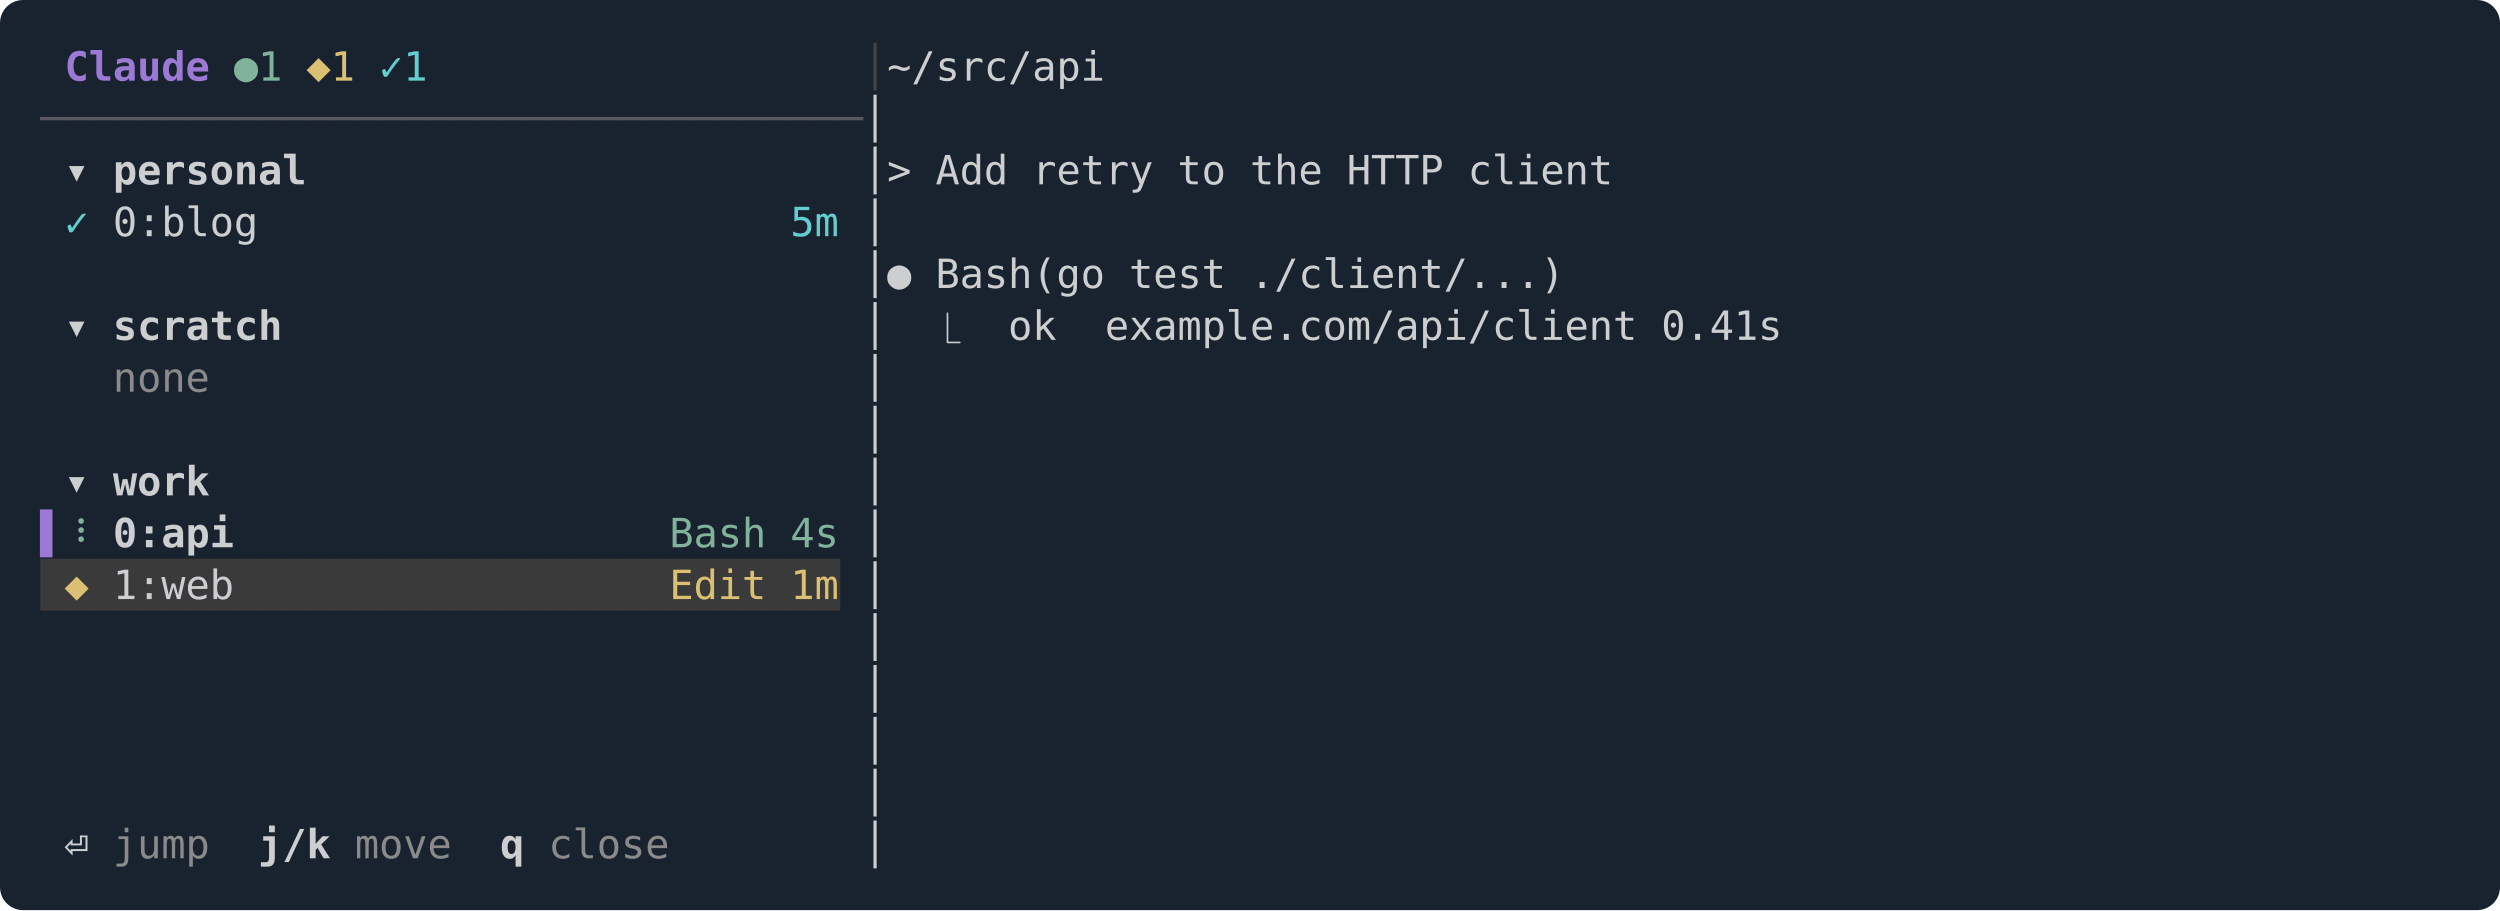
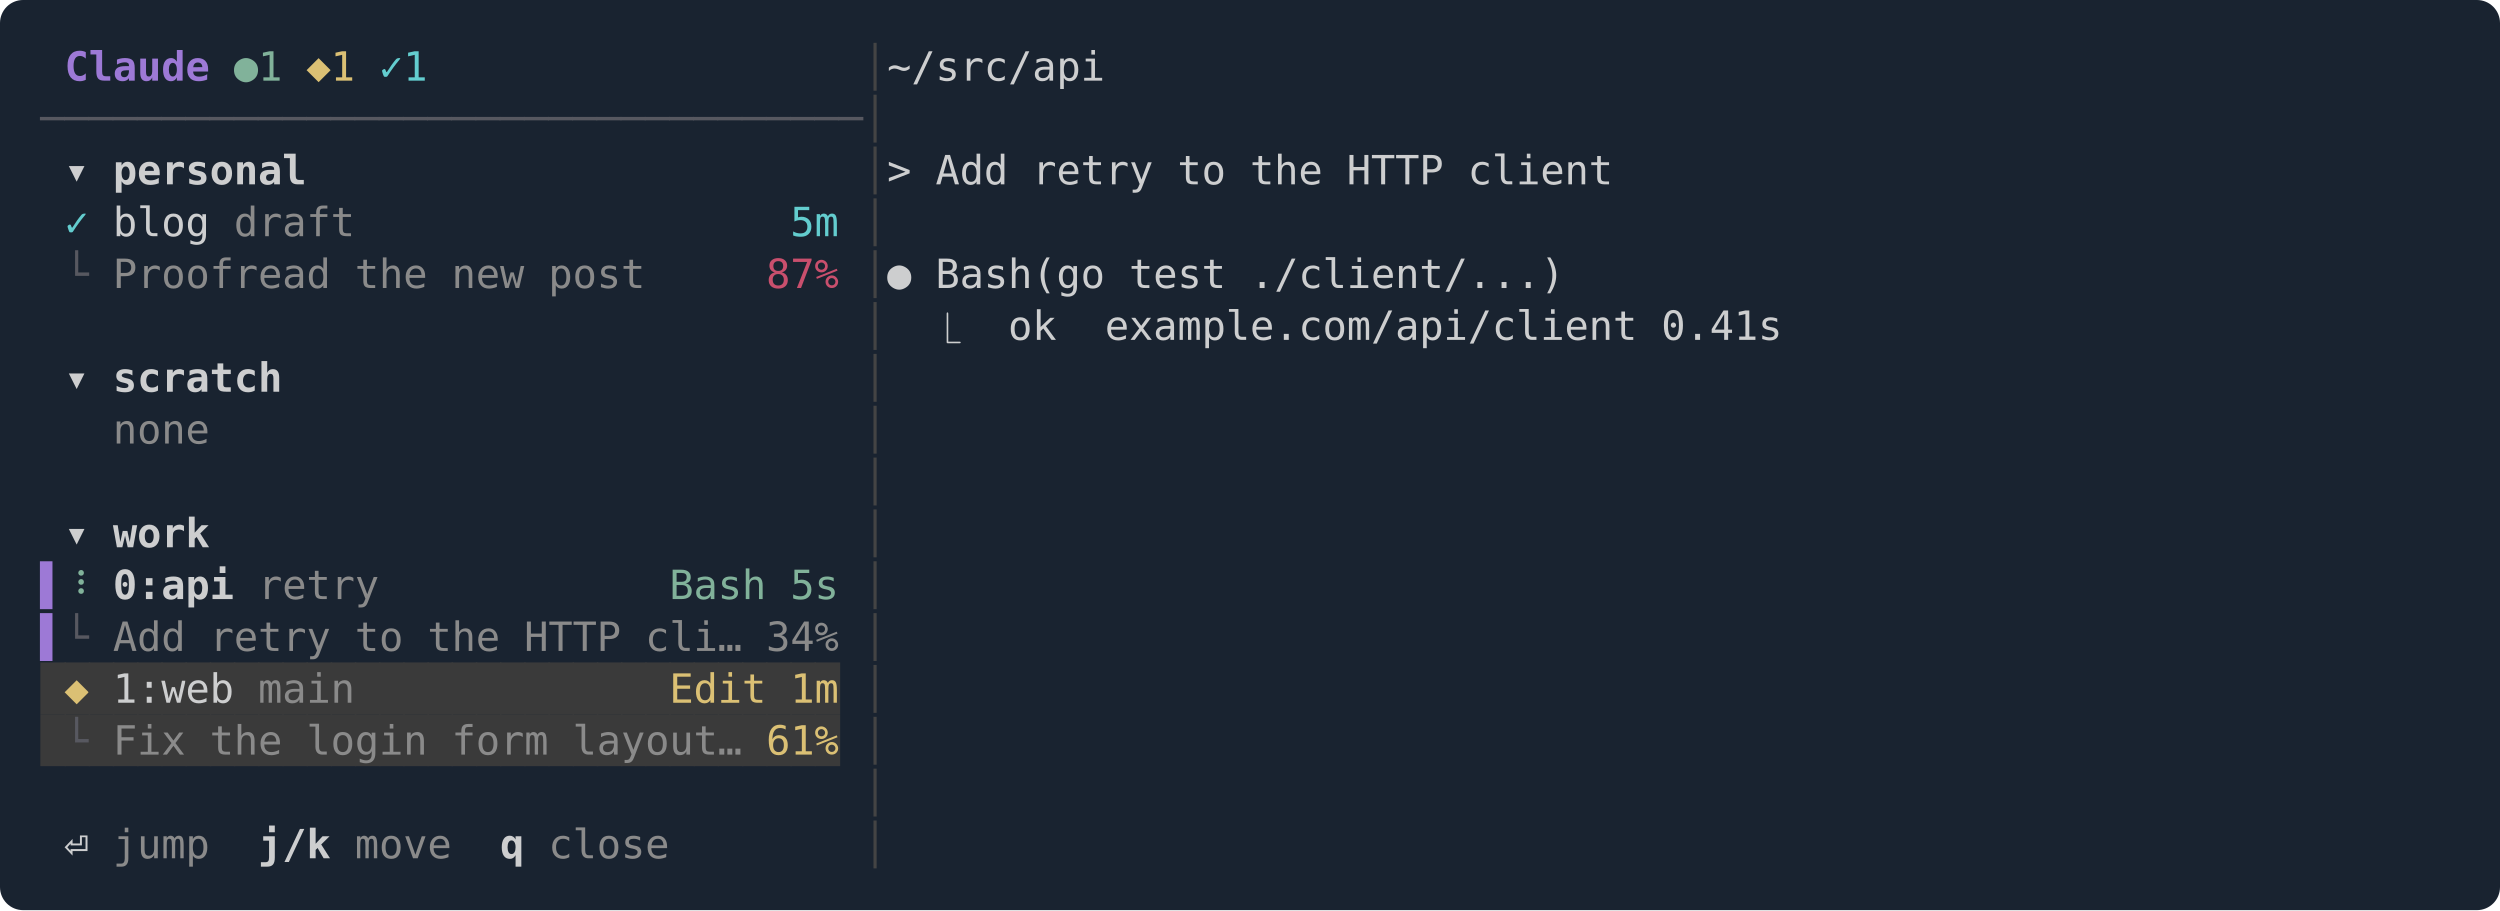
<svg xmlns="http://www.w3.org/2000/svg" width="868" height="316" font-family="Menlo, Monaco, 'DejaVu Sans Mono', monospace" font-size="14">
  <rect width="100%" height="100%" rx="8" fill="#192330" />
  <text x="22.4" y="28" fill="#9d79d6" font-weight="bold">C</text>
  <text x="30.8" y="28" fill="#9d79d6" font-weight="bold">l</text>
  <text x="39.2" y="28" fill="#9d79d6" font-weight="bold">a</text>
  <text x="47.6" y="28" fill="#9d79d6" font-weight="bold">u</text>
  <text x="56.0" y="28" fill="#9d79d6" font-weight="bold">d</text>
  <text x="64.4" y="28" fill="#9d79d6" font-weight="bold">e</text>
  <text x="81.2" y="28" fill="#81b29a">●</text>
  <text x="89.6" y="28" fill="#81b29a">1</text>
  <text x="106.4" y="28" fill="#dbc074">◆</text>
  <text x="114.8" y="28" fill="#dbc074">1</text>
  <text x="131.6" y="28" fill="#63cdcf">✓</text>
  <text x="140.0" y="28" fill="#63cdcf">1</text>
  <text x="299.6" y="28" fill="#444444">│</text>
  <text x="308.0" y="28" fill="#cdcecf">~</text>
  <text x="316.4" y="28" fill="#cdcecf">/</text>
  <text x="324.8" y="28" fill="#cdcecf">s</text>
  <text x="333.2" y="28" fill="#cdcecf">r</text>
  <text x="341.6" y="28" fill="#cdcecf">c</text>
  <text x="350.0" y="28" fill="#cdcecf">/</text>
  <text x="358.4" y="28" fill="#cdcecf">a</text>
  <text x="366.8" y="28" fill="#cdcecf">p</text>
  <text x="375.2" y="28" fill="#cdcecf">i</text>
  <text x="14.0" y="46" fill="#575860">─</text>
  <text x="22.4" y="46" fill="#575860">─</text>
  <text x="30.8" y="46" fill="#575860">─</text>
  <text x="39.2" y="46" fill="#575860">─</text>
  <text x="47.6" y="46" fill="#575860">─</text>
  <text x="56.0" y="46" fill="#575860">─</text>
  <text x="64.4" y="46" fill="#575860">─</text>
  <text x="72.8" y="46" fill="#575860">─</text>
  <text x="81.2" y="46" fill="#575860">─</text>
  <text x="89.6" y="46" fill="#575860">─</text>
  <text x="98.0" y="46" fill="#575860">─</text>
  <text x="106.4" y="46" fill="#575860">─</text>
  <text x="114.8" y="46" fill="#575860">─</text>
  <text x="123.2" y="46" fill="#575860">─</text>
  <text x="131.6" y="46" fill="#575860">─</text>
  <text x="140.0" y="46" fill="#575860">─</text>
  <text x="148.4" y="46" fill="#575860">─</text>
  <text x="156.8" y="46" fill="#575860">─</text>
  <text x="165.2" y="46" fill="#575860">─</text>
  <text x="173.6" y="46" fill="#575860">─</text>
  <text x="182.0" y="46" fill="#575860">─</text>
  <text x="190.4" y="46" fill="#575860">─</text>
  <text x="198.8" y="46" fill="#575860">─</text>
  <text x="207.2" y="46" fill="#575860">─</text>
  <text x="215.6" y="46" fill="#575860">─</text>
  <text x="224.0" y="46" fill="#575860">─</text>
  <text x="232.4" y="46" fill="#575860">─</text>
  <text x="240.8" y="46" fill="#575860">─</text>
  <text x="249.2" y="46" fill="#575860">─</text>
  <text x="257.6" y="46" fill="#575860">─</text>
  <text x="266.0" y="46" fill="#575860">─</text>
  <text x="274.4" y="46" fill="#575860">─</text>
  <text x="282.8" y="46" fill="#575860">─</text>
  <text x="291.2" y="46" fill="#575860">─</text>
-   <text x="299.6" y="46" fill="#cdcecf">│</text>
+   <text x="299.6" y="46" fill="#444444">│</text>
  <text x="22.4" y="64" fill="#cdcecf" font-weight="bold">▾</text>
  <text x="39.2" y="64" fill="#cdcecf" font-weight="bold">p</text>
  <text x="47.6" y="64" fill="#cdcecf" font-weight="bold">e</text>
  <text x="56.0" y="64" fill="#cdcecf" font-weight="bold">r</text>
  <text x="64.4" y="64" fill="#cdcecf" font-weight="bold">s</text>
  <text x="72.8" y="64" fill="#cdcecf" font-weight="bold">o</text>
  <text x="81.2" y="64" fill="#cdcecf" font-weight="bold">n</text>
  <text x="89.6" y="64" fill="#cdcecf" font-weight="bold">a</text>
  <text x="98.0" y="64" fill="#cdcecf" font-weight="bold">l</text>
-   <text x="299.6" y="64" fill="#cdcecf">│</text>
+   <text x="299.6" y="64" fill="#444444">│</text>
  <text x="308.0" y="64" fill="#cdcecf">&gt;</text>
  <text x="324.8" y="64" fill="#cdcecf">A</text>
  <text x="333.2" y="64" fill="#cdcecf">d</text>
  <text x="341.6" y="64" fill="#cdcecf">d</text>
  <text x="358.4" y="64" fill="#cdcecf">r</text>
  <text x="366.8" y="64" fill="#cdcecf">e</text>
  <text x="375.2" y="64" fill="#cdcecf">t</text>
  <text x="383.6" y="64" fill="#cdcecf">r</text>
  <text x="392.0" y="64" fill="#cdcecf">y</text>
  <text x="408.8" y="64" fill="#cdcecf">t</text>
  <text x="417.2" y="64" fill="#cdcecf">o</text>
  <text x="434.0" y="64" fill="#cdcecf">t</text>
  <text x="442.4" y="64" fill="#cdcecf">h</text>
  <text x="450.8" y="64" fill="#cdcecf">e</text>
  <text x="467.6" y="64" fill="#cdcecf">H</text>
  <text x="476.0" y="64" fill="#cdcecf">T</text>
  <text x="484.4" y="64" fill="#cdcecf">T</text>
  <text x="492.8" y="64" fill="#cdcecf">P</text>
  <text x="509.6" y="64" fill="#cdcecf">c</text>
  <text x="518.0" y="64" fill="#cdcecf">l</text>
  <text x="526.4" y="64" fill="#cdcecf">i</text>
  <text x="534.8" y="64" fill="#cdcecf">e</text>
  <text x="543.2" y="64" fill="#cdcecf">n</text>
  <text x="551.6" y="64" fill="#cdcecf">t</text>
  <text x="22.4" y="82" fill="#63cdcf">✓</text>
-   <text x="39.2" y="82" fill="#cdcecf">0</text>
-   <text x="47.6" y="82" fill="#cdcecf">:</text>
-   <text x="56.0" y="82" fill="#cdcecf">b</text>
-   <text x="64.4" y="82" fill="#cdcecf">l</text>
-   <text x="72.8" y="82" fill="#cdcecf">o</text>
-   <text x="81.2" y="82" fill="#cdcecf">g</text>
+   <text x="39.2" y="82" fill="#cdcecf">b</text>
+   <text x="47.6" y="82" fill="#cdcecf">l</text>
+   <text x="56.0" y="82" fill="#cdcecf">o</text>
+   <text x="64.4" y="82" fill="#cdcecf">g</text>
+   <text x="81.2" y="82" fill="#8a8a8a">d</text>
+   <text x="89.6" y="82" fill="#8a8a8a">r</text>
+   <text x="98.0" y="82" fill="#8a8a8a">a</text>
+   <text x="106.4" y="82" fill="#8a8a8a">f</text>
+   <text x="114.8" y="82" fill="#8a8a8a">t</text>
  <text x="274.4" y="82" fill="#63cdcf">5</text>
  <text x="282.8" y="82" fill="#63cdcf">m</text>
-   <text x="299.6" y="82" fill="#cdcecf">│</text>
-   <text x="299.6" y="100" fill="#cdcecf">│</text>
+   <text x="299.6" y="82" fill="#444444">│</text>
+   <text x="22.4" y="100" fill="#575860">└</text>
+   <text x="39.2" y="100" fill="#8a8a8a">P</text>
+   <text x="47.6" y="100" fill="#8a8a8a">r</text>
+   <text x="56.0" y="100" fill="#8a8a8a">o</text>
+   <text x="64.4" y="100" fill="#8a8a8a">o</text>
+   <text x="72.8" y="100" fill="#8a8a8a">f</text>
+   <text x="81.2" y="100" fill="#8a8a8a">r</text>
+   <text x="89.6" y="100" fill="#8a8a8a">e</text>
+   <text x="98.0" y="100" fill="#8a8a8a">a</text>
+   <text x="106.4" y="100" fill="#8a8a8a">d</text>
+   <text x="123.2" y="100" fill="#8a8a8a">t</text>
+   <text x="131.6" y="100" fill="#8a8a8a">h</text>
+   <text x="140.0" y="100" fill="#8a8a8a">e</text>
+   <text x="156.8" y="100" fill="#8a8a8a">n</text>
+   <text x="165.2" y="100" fill="#8a8a8a">e</text>
+   <text x="173.6" y="100" fill="#8a8a8a">w</text>
+   <text x="190.4" y="100" fill="#8a8a8a">p</text>
+   <text x="198.8" y="100" fill="#8a8a8a">o</text>
+   <text x="207.2" y="100" fill="#8a8a8a">s</text>
+   <text x="215.6" y="100" fill="#8a8a8a">t</text>
+   <text x="266.0" y="100" fill="#c94f6d">8</text>
+   <text x="274.4" y="100" fill="#c94f6d">7</text>
+   <text x="282.8" y="100" fill="#c94f6d">%</text>
+   <text x="299.6" y="100" fill="#444444">│</text>
  <text x="308.0" y="100" fill="#cdcecf">●</text>
  <text x="324.8" y="100" fill="#cdcecf">B</text>
  <text x="333.2" y="100" fill="#cdcecf">a</text>
  <text x="341.6" y="100" fill="#cdcecf">s</text>
  <text x="350.0" y="100" fill="#cdcecf">h</text>
  <text x="358.4" y="100" fill="#cdcecf">(</text>
  <text x="366.8" y="100" fill="#cdcecf">g</text>
  <text x="375.2" y="100" fill="#cdcecf">o</text>
  <text x="392.0" y="100" fill="#cdcecf">t</text>
  <text x="400.4" y="100" fill="#cdcecf">e</text>
  <text x="408.8" y="100" fill="#cdcecf">s</text>
  <text x="417.2" y="100" fill="#cdcecf">t</text>
  <text x="434.0" y="100" fill="#cdcecf">.</text>
  <text x="442.4" y="100" fill="#cdcecf">/</text>
  <text x="450.8" y="100" fill="#cdcecf">c</text>
  <text x="459.2" y="100" fill="#cdcecf">l</text>
  <text x="467.6" y="100" fill="#cdcecf">i</text>
  <text x="476.0" y="100" fill="#cdcecf">e</text>
  <text x="484.4" y="100" fill="#cdcecf">n</text>
  <text x="492.8" y="100" fill="#cdcecf">t</text>
  <text x="501.2" y="100" fill="#cdcecf">/</text>
  <text x="509.6" y="100" fill="#cdcecf">.</text>
  <text x="518.0" y="100" fill="#cdcecf">.</text>
  <text x="526.4" y="100" fill="#cdcecf">.</text>
  <text x="534.8" y="100" fill="#cdcecf">)</text>
-   <text x="22.4" y="118" fill="#cdcecf" font-weight="bold">▾</text>
-   <text x="39.2" y="118" fill="#cdcecf" font-weight="bold">s</text>
-   <text x="47.6" y="118" fill="#cdcecf" font-weight="bold">c</text>
-   <text x="56.0" y="118" fill="#cdcecf" font-weight="bold">r</text>
-   <text x="64.4" y="118" fill="#cdcecf" font-weight="bold">a</text>
-   <text x="72.8" y="118" fill="#cdcecf" font-weight="bold">t</text>
-   <text x="81.2" y="118" fill="#cdcecf" font-weight="bold">c</text>
-   <text x="89.6" y="118" fill="#cdcecf" font-weight="bold">h</text>
-   <text x="299.6" y="118" fill="#cdcecf">│</text>
+   <text x="299.6" y="118" fill="#444444">│</text>
  <text x="324.8" y="118" fill="#cdcecf">⎿</text>
  <text x="350.0" y="118" fill="#cdcecf">o</text>
  <text x="358.4" y="118" fill="#cdcecf">k</text>
  <text x="383.6" y="118" fill="#cdcecf">e</text>
  <text x="392.0" y="118" fill="#cdcecf">x</text>
  <text x="400.4" y="118" fill="#cdcecf">a</text>
  <text x="408.8" y="118" fill="#cdcecf">m</text>
  <text x="417.2" y="118" fill="#cdcecf">p</text>
  <text x="425.6" y="118" fill="#cdcecf">l</text>
  <text x="434.0" y="118" fill="#cdcecf">e</text>
  <text x="442.4" y="118" fill="#cdcecf">.</text>
  <text x="450.8" y="118" fill="#cdcecf">c</text>
  <text x="459.2" y="118" fill="#cdcecf">o</text>
  <text x="467.6" y="118" fill="#cdcecf">m</text>
  <text x="476.0" y="118" fill="#cdcecf">/</text>
  <text x="484.4" y="118" fill="#cdcecf">a</text>
  <text x="492.8" y="118" fill="#cdcecf">p</text>
  <text x="501.2" y="118" fill="#cdcecf">i</text>
  <text x="509.6" y="118" fill="#cdcecf">/</text>
  <text x="518.0" y="118" fill="#cdcecf">c</text>
  <text x="526.4" y="118" fill="#cdcecf">l</text>
  <text x="534.8" y="118" fill="#cdcecf">i</text>
  <text x="543.2" y="118" fill="#cdcecf">e</text>
  <text x="551.6" y="118" fill="#cdcecf">n</text>
  <text x="560.0" y="118" fill="#cdcecf">t</text>
  <text x="576.8" y="118" fill="#cdcecf">0</text>
  <text x="585.2" y="118" fill="#cdcecf">.</text>
  <text x="593.6" y="118" fill="#cdcecf">4</text>
  <text x="602.0" y="118" fill="#cdcecf">1</text>
  <text x="610.4" y="118" fill="#cdcecf">s</text>
-   <text x="39.2" y="136" fill="#8a8a8a">n</text>
-   <text x="47.6" y="136" fill="#8a8a8a">o</text>
-   <text x="56.0" y="136" fill="#8a8a8a">n</text>
-   <text x="64.4" y="136" fill="#8a8a8a">e</text>
-   <text x="299.6" y="136" fill="#cdcecf">│</text>
-   <text x="299.6" y="154" fill="#cdcecf">│</text>
-   <text x="22.4" y="172" fill="#cdcecf" font-weight="bold">▾</text>
-   <text x="39.2" y="172" fill="#cdcecf" font-weight="bold">w</text>
-   <text x="47.6" y="172" fill="#cdcecf" font-weight="bold">o</text>
-   <text x="56.0" y="172" fill="#cdcecf" font-weight="bold">r</text>
-   <text x="64.4" y="172" fill="#cdcecf" font-weight="bold">k</text>
-   <text x="299.6" y="172" fill="#cdcecf">│</text>
-   <text x="14.0" y="190" fill="#9d79d6">▌</text>
-   <text x="22.4" y="190" fill="#81b29a">⠸</text>
-   <text x="39.2" y="190" fill="#cdcecf" font-weight="bold">0</text>
-   <text x="47.6" y="190" fill="#cdcecf" font-weight="bold">:</text>
-   <text x="56.0" y="190" fill="#cdcecf" font-weight="bold">a</text>
-   <text x="64.4" y="190" fill="#cdcecf" font-weight="bold">p</text>
-   <text x="72.8" y="190" fill="#cdcecf" font-weight="bold">i</text>
-   <text x="232.4" y="190" fill="#81b29a">B</text>
-   <text x="240.8" y="190" fill="#81b29a">a</text>
-   <text x="249.2" y="190" fill="#81b29a">s</text>
-   <text x="257.6" y="190" fill="#81b29a">h</text>
-   <text x="274.4" y="190" fill="#81b29a">4</text>
-   <text x="282.8" y="190" fill="#81b29a">s</text>
-   <text x="299.6" y="190" fill="#cdcecf">│</text>
-   <rect x="14.0" y="194" width="8.9" height="18" fill="#3a3a3a" />
-   <rect x="22.4" y="194" width="8.9" height="18" fill="#3a3a3a" />
-   <text x="22.4" y="208" fill="#dbc074" font-weight="bold">◆</text>
-   <rect x="30.8" y="194" width="8.9" height="18" fill="#3a3a3a" />
-   <rect x="39.2" y="194" width="8.9" height="18" fill="#3a3a3a" />
-   <text x="39.2" y="208" fill="#cdcecf">1</text>
-   <rect x="47.6" y="194" width="8.9" height="18" fill="#3a3a3a" />
-   <text x="47.6" y="208" fill="#cdcecf">:</text>
-   <rect x="56.0" y="194" width="8.9" height="18" fill="#3a3a3a" />
-   <text x="56.0" y="208" fill="#cdcecf">w</text>
-   <rect x="64.4" y="194" width="8.9" height="18" fill="#3a3a3a" />
-   <text x="64.4" y="208" fill="#cdcecf">e</text>
-   <rect x="72.8" y="194" width="8.9" height="18" fill="#3a3a3a" />
-   <text x="72.8" y="208" fill="#cdcecf">b</text>
-   <rect x="81.2" y="194" width="8.9" height="18" fill="#3a3a3a" />
-   <rect x="89.6" y="194" width="8.9" height="18" fill="#3a3a3a" />
-   <rect x="98.0" y="194" width="8.9" height="18" fill="#3a3a3a" />
-   <rect x="106.4" y="194" width="8.9" height="18" fill="#3a3a3a" />
-   <rect x="114.8" y="194" width="8.9" height="18" fill="#3a3a3a" />
-   <rect x="123.2" y="194" width="8.9" height="18" fill="#3a3a3a" />
-   <rect x="131.6" y="194" width="8.9" height="18" fill="#3a3a3a" />
-   <rect x="140.0" y="194" width="8.9" height="18" fill="#3a3a3a" />
-   <rect x="148.4" y="194" width="8.9" height="18" fill="#3a3a3a" />
-   <rect x="156.8" y="194" width="8.9" height="18" fill="#3a3a3a" />
-   <rect x="165.2" y="194" width="8.9" height="18" fill="#3a3a3a" />
-   <rect x="173.6" y="194" width="8.9" height="18" fill="#3a3a3a" />
-   <rect x="182.0" y="194" width="8.9" height="18" fill="#3a3a3a" />
-   <rect x="190.4" y="194" width="8.9" height="18" fill="#3a3a3a" />
-   <rect x="198.8" y="194" width="8.9" height="18" fill="#3a3a3a" />
-   <rect x="207.2" y="194" width="8.9" height="18" fill="#3a3a3a" />
-   <rect x="215.6" y="194" width="8.9" height="18" fill="#3a3a3a" />
-   <rect x="224.0" y="194" width="8.9" height="18" fill="#3a3a3a" />
-   <rect x="232.4" y="194" width="8.9" height="18" fill="#3a3a3a" />
-   <text x="232.4" y="208" fill="#dbc074">E</text>
-   <rect x="240.8" y="194" width="8.9" height="18" fill="#3a3a3a" />
-   <text x="240.8" y="208" fill="#dbc074">d</text>
-   <rect x="249.2" y="194" width="8.9" height="18" fill="#3a3a3a" />
-   <text x="249.2" y="208" fill="#dbc074">i</text>
-   <rect x="257.6" y="194" width="8.9" height="18" fill="#3a3a3a" />
-   <text x="257.6" y="208" fill="#dbc074">t</text>
-   <rect x="266.0" y="194" width="8.9" height="18" fill="#3a3a3a" />
-   <rect x="274.4" y="194" width="8.9" height="18" fill="#3a3a3a" />
-   <text x="274.4" y="208" fill="#dbc074">1</text>
-   <rect x="282.8" y="194" width="8.9" height="18" fill="#3a3a3a" />
-   <text x="282.8" y="208" fill="#dbc074">m</text>
-   <text x="299.6" y="208" fill="#cdcecf">│</text>
-   <text x="299.6" y="226" fill="#cdcecf">│</text>
-   <text x="299.6" y="244" fill="#cdcecf">│</text>
-   <text x="299.6" y="262" fill="#cdcecf">│</text>
-   <text x="299.6" y="280" fill="#cdcecf">│</text>
+   <text x="22.4" y="136" fill="#cdcecf" font-weight="bold">▾</text>
+   <text x="39.2" y="136" fill="#cdcecf" font-weight="bold">s</text>
+   <text x="47.6" y="136" fill="#cdcecf" font-weight="bold">c</text>
+   <text x="56.0" y="136" fill="#cdcecf" font-weight="bold">r</text>
+   <text x="64.4" y="136" fill="#cdcecf" font-weight="bold">a</text>
+   <text x="72.8" y="136" fill="#cdcecf" font-weight="bold">t</text>
+   <text x="81.2" y="136" fill="#cdcecf" font-weight="bold">c</text>
+   <text x="89.6" y="136" fill="#cdcecf" font-weight="bold">h</text>
+   <text x="299.6" y="136" fill="#444444">│</text>
+   <text x="39.2" y="154" fill="#8a8a8a">n</text>
+   <text x="47.6" y="154" fill="#8a8a8a">o</text>
+   <text x="56.0" y="154" fill="#8a8a8a">n</text>
+   <text x="64.4" y="154" fill="#8a8a8a">e</text>
+   <text x="299.6" y="154" fill="#444444">│</text>
+   <text x="299.6" y="172" fill="#444444">│</text>
+   <text x="22.4" y="190" fill="#cdcecf" font-weight="bold">▾</text>
+   <text x="39.2" y="190" fill="#cdcecf" font-weight="bold">w</text>
+   <text x="47.6" y="190" fill="#cdcecf" font-weight="bold">o</text>
+   <text x="56.0" y="190" fill="#cdcecf" font-weight="bold">r</text>
+   <text x="64.4" y="190" fill="#cdcecf" font-weight="bold">k</text>
+   <text x="299.6" y="190" fill="#444444">│</text>
+   <text x="14.0" y="208" fill="#9d79d6">▌</text>
+   <text x="22.4" y="208" fill="#81b29a">⠸</text>
+   <text x="39.2" y="208" fill="#cdcecf" font-weight="bold">0</text>
+   <text x="47.6" y="208" fill="#cdcecf" font-weight="bold">:</text>
+   <text x="56.0" y="208" fill="#cdcecf" font-weight="bold">a</text>
+   <text x="64.4" y="208" fill="#cdcecf" font-weight="bold">p</text>
+   <text x="72.8" y="208" fill="#cdcecf" font-weight="bold">i</text>
+   <text x="89.6" y="208" fill="#8a8a8a">r</text>
+   <text x="98.0" y="208" fill="#8a8a8a">e</text>
+   <text x="106.4" y="208" fill="#8a8a8a">t</text>
+   <text x="114.8" y="208" fill="#8a8a8a">r</text>
+   <text x="123.2" y="208" fill="#8a8a8a">y</text>
+   <text x="232.4" y="208" fill="#81b29a">B</text>
+   <text x="240.8" y="208" fill="#81b29a">a</text>
+   <text x="249.2" y="208" fill="#81b29a">s</text>
+   <text x="257.6" y="208" fill="#81b29a">h</text>
+   <text x="274.4" y="208" fill="#81b29a">5</text>
+   <text x="282.8" y="208" fill="#81b29a">s</text>
+   <text x="299.6" y="208" fill="#444444">│</text>
+   <text x="14.0" y="226" fill="#9d79d6">▌</text>
+   <text x="22.4" y="226" fill="#575860">└</text>
+   <text x="39.2" y="226" fill="#8a8a8a">A</text>
+   <text x="47.6" y="226" fill="#8a8a8a">d</text>
+   <text x="56.0" y="226" fill="#8a8a8a">d</text>
+   <text x="72.8" y="226" fill="#8a8a8a">r</text>
+   <text x="81.2" y="226" fill="#8a8a8a">e</text>
+   <text x="89.6" y="226" fill="#8a8a8a">t</text>
+   <text x="98.0" y="226" fill="#8a8a8a">r</text>
+   <text x="106.4" y="226" fill="#8a8a8a">y</text>
+   <text x="123.2" y="226" fill="#8a8a8a">t</text>
+   <text x="131.6" y="226" fill="#8a8a8a">o</text>
+   <text x="148.4" y="226" fill="#8a8a8a">t</text>
+   <text x="156.8" y="226" fill="#8a8a8a">h</text>
+   <text x="165.2" y="226" fill="#8a8a8a">e</text>
+   <text x="182.0" y="226" fill="#8a8a8a">H</text>
+   <text x="190.4" y="226" fill="#8a8a8a">T</text>
+   <text x="198.8" y="226" fill="#8a8a8a">T</text>
+   <text x="207.2" y="226" fill="#8a8a8a">P</text>
+   <text x="224.0" y="226" fill="#8a8a8a">c</text>
+   <text x="232.4" y="226" fill="#8a8a8a">l</text>
+   <text x="240.8" y="226" fill="#8a8a8a">i</text>
+   <text x="249.2" y="226" fill="#8a8a8a">…</text>
+   <text x="266.0" y="226" fill="#8a8a8a">3</text>
+   <text x="274.4" y="226" fill="#8a8a8a">4</text>
+   <text x="282.8" y="226" fill="#8a8a8a">%</text>
+   <text x="299.6" y="226" fill="#444444">│</text>
+   <rect x="14.0" y="230" width="8.9" height="18" fill="#3a3a3a" />
+   <rect x="22.4" y="230" width="8.9" height="18" fill="#3a3a3a" />
+   <text x="22.4" y="244" fill="#dbc074" font-weight="bold">◆</text>
+   <rect x="30.8" y="230" width="8.9" height="18" fill="#3a3a3a" />
+   <rect x="39.2" y="230" width="8.9" height="18" fill="#3a3a3a" />
+   <text x="39.2" y="244" fill="#cdcecf">1</text>
+   <rect x="47.6" y="230" width="8.9" height="18" fill="#3a3a3a" />
+   <text x="47.6" y="244" fill="#cdcecf">:</text>
+   <rect x="56.0" y="230" width="8.9" height="18" fill="#3a3a3a" />
+   <text x="56.0" y="244" fill="#cdcecf">w</text>
+   <rect x="64.4" y="230" width="8.9" height="18" fill="#3a3a3a" />
+   <text x="64.4" y="244" fill="#cdcecf">e</text>
+   <rect x="72.8" y="230" width="8.9" height="18" fill="#3a3a3a" />
+   <text x="72.8" y="244" fill="#cdcecf">b</text>
+   <rect x="81.2" y="230" width="8.9" height="18" fill="#3a3a3a" />
+   <rect x="89.6" y="230" width="8.9" height="18" fill="#3a3a3a" />
+   <text x="89.6" y="244" fill="#8a8a8a">m</text>
+   <rect x="98.0" y="230" width="8.9" height="18" fill="#3a3a3a" />
+   <text x="98.0" y="244" fill="#8a8a8a">a</text>
+   <rect x="106.4" y="230" width="8.9" height="18" fill="#3a3a3a" />
+   <text x="106.4" y="244" fill="#8a8a8a">i</text>
+   <rect x="114.8" y="230" width="8.9" height="18" fill="#3a3a3a" />
+   <text x="114.8" y="244" fill="#8a8a8a">n</text>
+   <rect x="123.2" y="230" width="8.9" height="18" fill="#3a3a3a" />
+   <rect x="131.6" y="230" width="8.9" height="18" fill="#3a3a3a" />
+   <rect x="140.0" y="230" width="8.9" height="18" fill="#3a3a3a" />
+   <rect x="148.4" y="230" width="8.9" height="18" fill="#3a3a3a" />
+   <rect x="156.8" y="230" width="8.9" height="18" fill="#3a3a3a" />
+   <rect x="165.2" y="230" width="8.9" height="18" fill="#3a3a3a" />
+   <rect x="173.6" y="230" width="8.9" height="18" fill="#3a3a3a" />
+   <rect x="182.0" y="230" width="8.9" height="18" fill="#3a3a3a" />
+   <rect x="190.4" y="230" width="8.9" height="18" fill="#3a3a3a" />
+   <rect x="198.8" y="230" width="8.9" height="18" fill="#3a3a3a" />
+   <rect x="207.2" y="230" width="8.9" height="18" fill="#3a3a3a" />
+   <rect x="215.6" y="230" width="8.9" height="18" fill="#3a3a3a" />
+   <rect x="224.0" y="230" width="8.9" height="18" fill="#3a3a3a" />
+   <rect x="232.4" y="230" width="8.9" height="18" fill="#3a3a3a" />
+   <text x="232.4" y="244" fill="#dbc074">E</text>
+   <rect x="240.8" y="230" width="8.9" height="18" fill="#3a3a3a" />
+   <text x="240.8" y="244" fill="#dbc074">d</text>
+   <rect x="249.2" y="230" width="8.9" height="18" fill="#3a3a3a" />
+   <text x="249.2" y="244" fill="#dbc074">i</text>
+   <rect x="257.6" y="230" width="8.9" height="18" fill="#3a3a3a" />
+   <text x="257.6" y="244" fill="#dbc074">t</text>
+   <rect x="266.0" y="230" width="8.9" height="18" fill="#3a3a3a" />
+   <rect x="274.4" y="230" width="8.9" height="18" fill="#3a3a3a" />
+   <text x="274.4" y="244" fill="#dbc074">1</text>
+   <rect x="282.8" y="230" width="8.9" height="18" fill="#3a3a3a" />
+   <text x="282.8" y="244" fill="#dbc074">m</text>
+   <text x="299.6" y="244" fill="#444444">│</text>
+   <rect x="14.0" y="248" width="8.9" height="18" fill="#3a3a3a" />
+   <rect x="22.4" y="248" width="8.9" height="18" fill="#3a3a3a" />
+   <text x="22.4" y="262" fill="#575860">└</text>
+   <rect x="30.8" y="248" width="8.9" height="18" fill="#3a3a3a" />
+   <rect x="39.2" y="248" width="8.9" height="18" fill="#3a3a3a" />
+   <text x="39.2" y="262" fill="#8a8a8a">F</text>
+   <rect x="47.6" y="248" width="8.9" height="18" fill="#3a3a3a" />
+   <text x="47.6" y="262" fill="#8a8a8a">i</text>
+   <rect x="56.0" y="248" width="8.9" height="18" fill="#3a3a3a" />
+   <text x="56.0" y="262" fill="#8a8a8a">x</text>
+   <rect x="64.4" y="248" width="8.9" height="18" fill="#3a3a3a" />
+   <rect x="72.8" y="248" width="8.9" height="18" fill="#3a3a3a" />
+   <text x="72.8" y="262" fill="#8a8a8a">t</text>
+   <rect x="81.2" y="248" width="8.9" height="18" fill="#3a3a3a" />
+   <text x="81.2" y="262" fill="#8a8a8a">h</text>
+   <rect x="89.6" y="248" width="8.9" height="18" fill="#3a3a3a" />
+   <text x="89.6" y="262" fill="#8a8a8a">e</text>
+   <rect x="98.0" y="248" width="8.9" height="18" fill="#3a3a3a" />
+   <rect x="106.4" y="248" width="8.9" height="18" fill="#3a3a3a" />
+   <text x="106.4" y="262" fill="#8a8a8a">l</text>
+   <rect x="114.8" y="248" width="8.9" height="18" fill="#3a3a3a" />
+   <text x="114.8" y="262" fill="#8a8a8a">o</text>
+   <rect x="123.2" y="248" width="8.9" height="18" fill="#3a3a3a" />
+   <text x="123.2" y="262" fill="#8a8a8a">g</text>
+   <rect x="131.6" y="248" width="8.9" height="18" fill="#3a3a3a" />
+   <text x="131.6" y="262" fill="#8a8a8a">i</text>
+   <rect x="140.0" y="248" width="8.9" height="18" fill="#3a3a3a" />
+   <text x="140.0" y="262" fill="#8a8a8a">n</text>
+   <rect x="148.4" y="248" width="8.9" height="18" fill="#3a3a3a" />
+   <rect x="156.8" y="248" width="8.9" height="18" fill="#3a3a3a" />
+   <text x="156.8" y="262" fill="#8a8a8a">f</text>
+   <rect x="165.2" y="248" width="8.9" height="18" fill="#3a3a3a" />
+   <text x="165.2" y="262" fill="#8a8a8a">o</text>
+   <rect x="173.6" y="248" width="8.9" height="18" fill="#3a3a3a" />
+   <text x="173.6" y="262" fill="#8a8a8a">r</text>
+   <rect x="182.0" y="248" width="8.9" height="18" fill="#3a3a3a" />
+   <text x="182.0" y="262" fill="#8a8a8a">m</text>
+   <rect x="190.4" y="248" width="8.9" height="18" fill="#3a3a3a" />
+   <rect x="198.8" y="248" width="8.9" height="18" fill="#3a3a3a" />
+   <text x="198.8" y="262" fill="#8a8a8a">l</text>
+   <rect x="207.2" y="248" width="8.9" height="18" fill="#3a3a3a" />
+   <text x="207.2" y="262" fill="#8a8a8a">a</text>
+   <rect x="215.6" y="248" width="8.9" height="18" fill="#3a3a3a" />
+   <text x="215.6" y="262" fill="#8a8a8a">y</text>
+   <rect x="224.0" y="248" width="8.9" height="18" fill="#3a3a3a" />
+   <text x="224.0" y="262" fill="#8a8a8a">o</text>
+   <rect x="232.4" y="248" width="8.9" height="18" fill="#3a3a3a" />
+   <text x="232.4" y="262" fill="#8a8a8a">u</text>
+   <rect x="240.8" y="248" width="8.9" height="18" fill="#3a3a3a" />
+   <text x="240.8" y="262" fill="#8a8a8a">t</text>
+   <rect x="249.2" y="248" width="8.9" height="18" fill="#3a3a3a" />
+   <text x="249.2" y="262" fill="#8a8a8a">…</text>
+   <rect x="257.6" y="248" width="8.9" height="18" fill="#3a3a3a" />
+   <rect x="266.0" y="248" width="8.9" height="18" fill="#3a3a3a" />
+   <text x="266.0" y="262" fill="#dbc074">6</text>
+   <rect x="274.4" y="248" width="8.9" height="18" fill="#3a3a3a" />
+   <text x="274.4" y="262" fill="#dbc074">1</text>
+   <rect x="282.8" y="248" width="8.9" height="18" fill="#3a3a3a" />
+   <text x="282.8" y="262" fill="#dbc074">%</text>
+   <text x="299.6" y="262" fill="#444444">│</text>
+   <text x="299.6" y="280" fill="#444444">│</text>
  <text x="22.4" y="298" fill="#cdcecf" font-weight="bold">⏎</text>
  <text x="39.2" y="298" fill="#8a8a8a">j</text>
  <text x="47.6" y="298" fill="#8a8a8a">u</text>
  <text x="56.0" y="298" fill="#8a8a8a">m</text>
  <text x="64.4" y="298" fill="#8a8a8a">p</text>
  <text x="89.6" y="298" fill="#cdcecf" font-weight="bold">j</text>
  <text x="98.0" y="298" fill="#cdcecf" font-weight="bold">/</text>
  <text x="106.4" y="298" fill="#cdcecf" font-weight="bold">k</text>
  <text x="123.2" y="298" fill="#8a8a8a">m</text>
  <text x="131.6" y="298" fill="#8a8a8a">o</text>
  <text x="140.0" y="298" fill="#8a8a8a">v</text>
  <text x="148.4" y="298" fill="#8a8a8a">e</text>
  <text x="173.6" y="298" fill="#cdcecf" font-weight="bold">q</text>
  <text x="190.4" y="298" fill="#8a8a8a">c</text>
  <text x="198.8" y="298" fill="#8a8a8a">l</text>
  <text x="207.2" y="298" fill="#8a8a8a">o</text>
  <text x="215.6" y="298" fill="#8a8a8a">s</text>
  <text x="224.0" y="298" fill="#8a8a8a">e</text>
-   <text x="299.6" y="298" fill="#cdcecf">│</text>
+   <text x="299.6" y="298" fill="#444444">│</text>
</svg>
